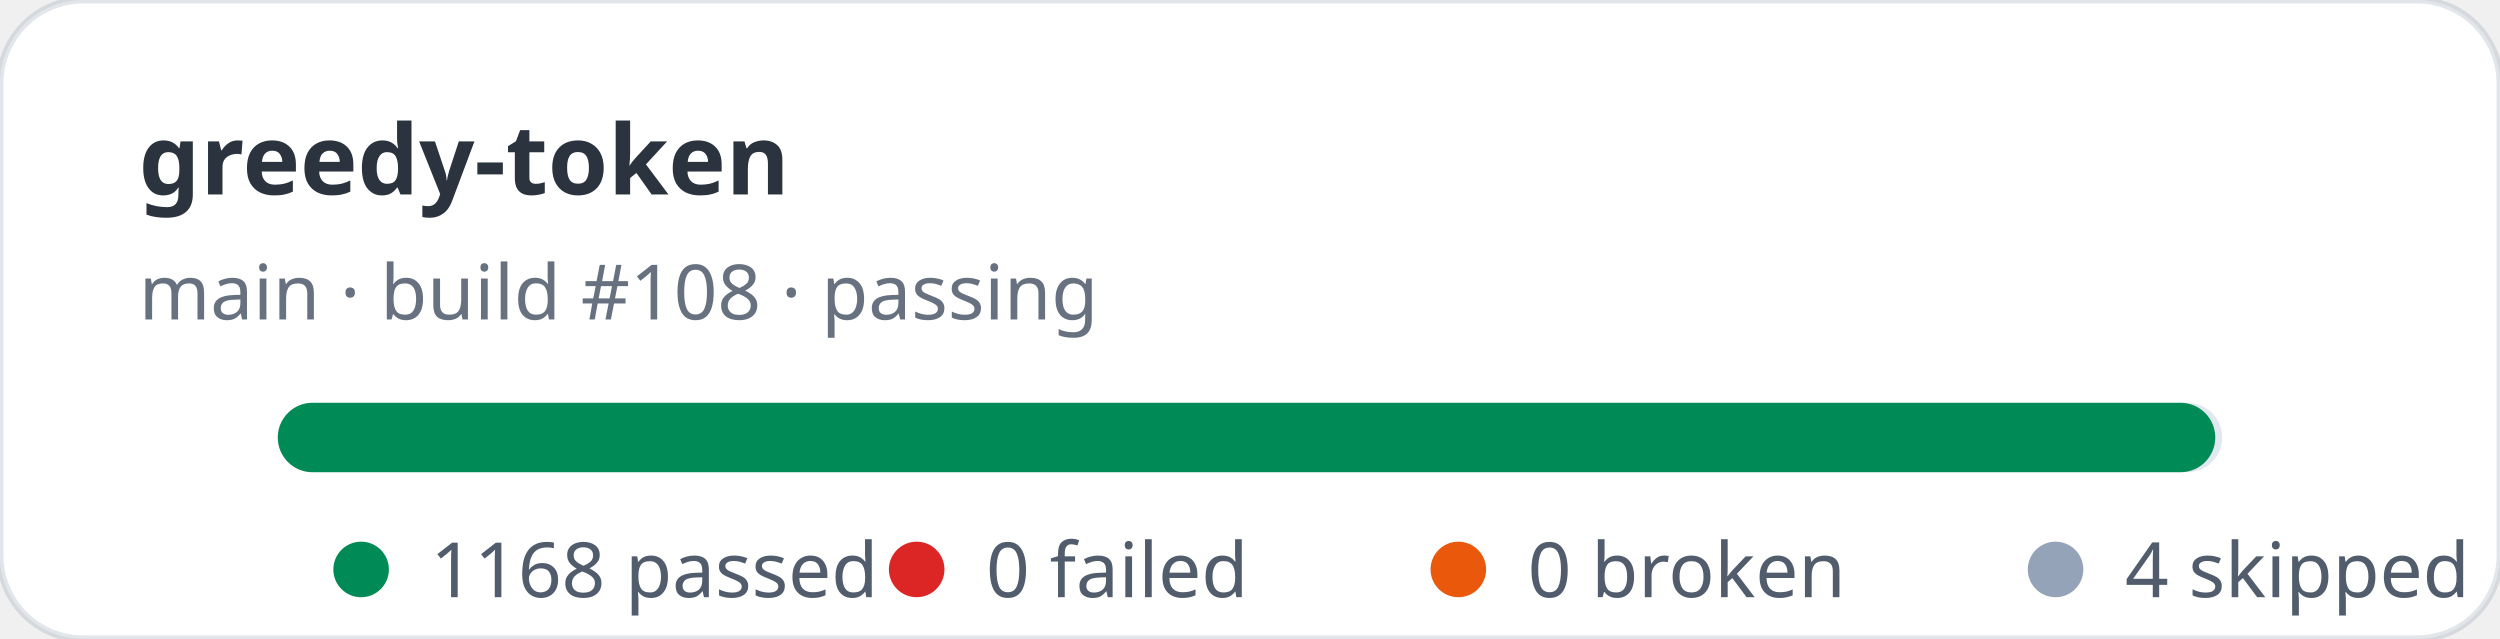
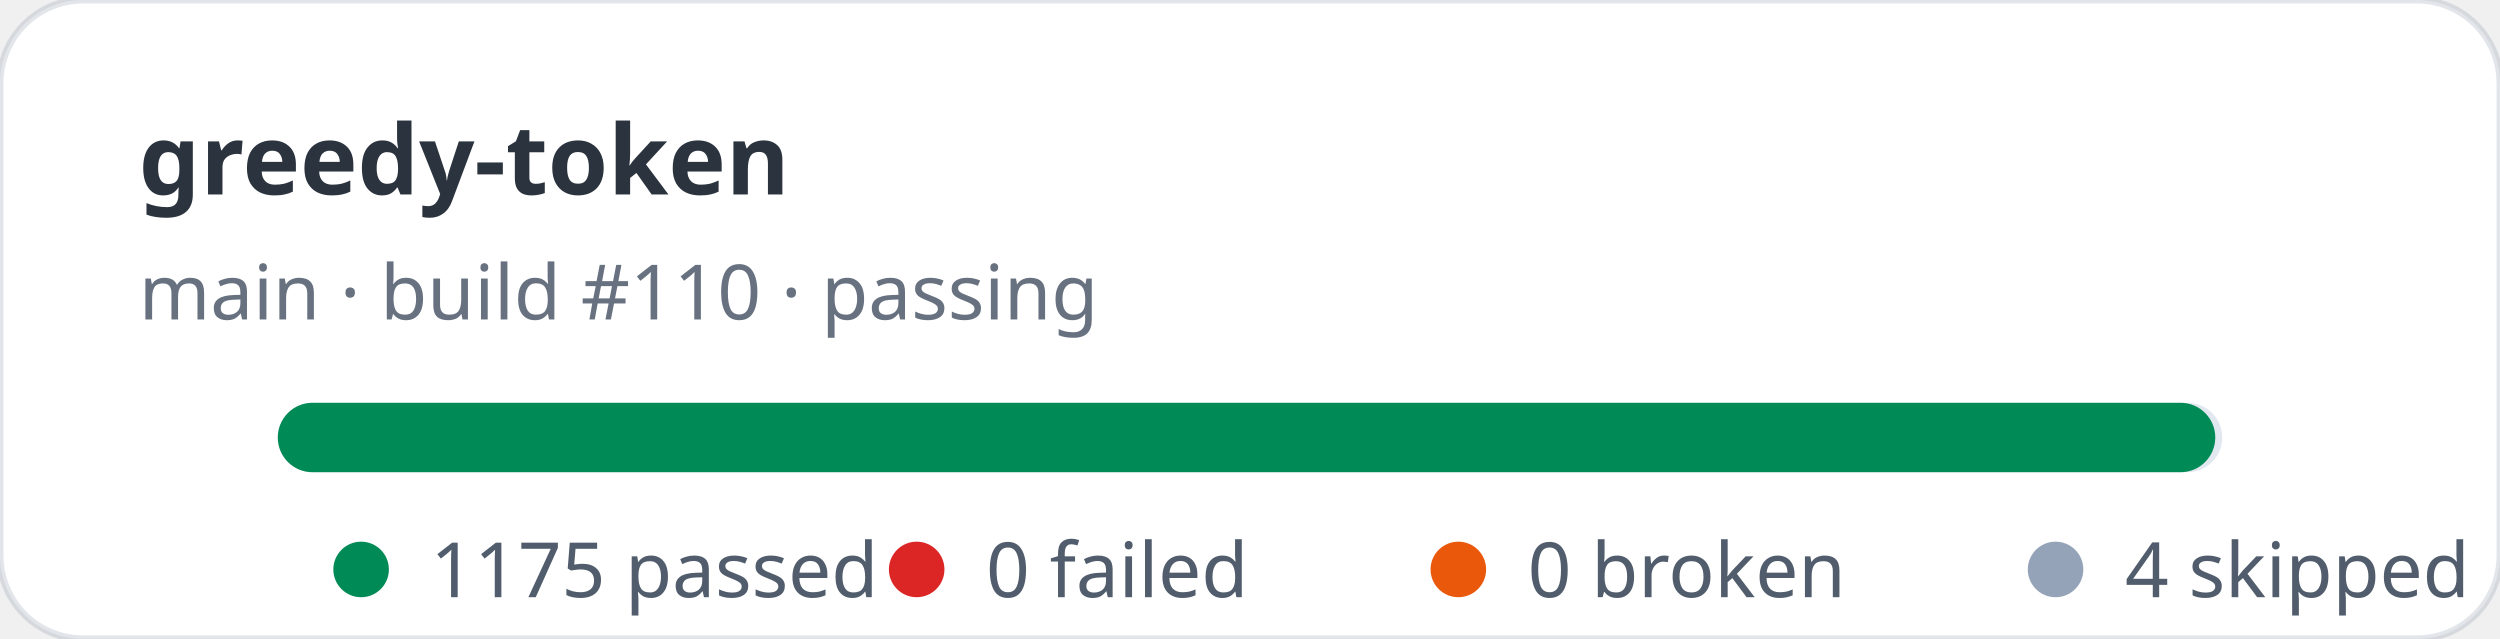
- <svg xmlns="http://www.w3.org/2000/svg" width="360" height="92" viewBox="0 0 360 92" role="img" aria-label="greedy-token stats: 1168 passed, 0 failed">
+ <svg xmlns="http://www.w3.org/2000/svg" width="360" height="92" viewBox="0 0 360 92" role="img" aria-label="greedy-token stats: 1175 passed, 0 failed">
  <rect width="360" height="92" rx="12" fill="#ffffff" stroke="rgba(11,48,86,0.12)" />
  <text x="20" y="28" fill="rgba(1,10,24,0.83)" font-family="ui-sans-serif,system-ui,sans-serif" font-size="14" font-weight="700">greedy-token</text>
-   <text x="20" y="46" fill="rgba(2,19,44,0.6)" font-family="ui-sans-serif,system-ui,sans-serif" font-size="11">main · build #108 · passing</text>
+   <text x="20" y="46" fill="rgba(2,19,44,0.6)" font-family="ui-sans-serif,system-ui,sans-serif" font-size="11">main · build #110 · passing</text>
  <rect x="40" y="58" width="280" height="10" rx="5" fill="#e2e8f0" />
  <rect x="40" y="58" width="279" height="10" rx="5" fill="#008a56" />
  <g font-family="ui-sans-serif,system-ui,sans-serif" font-size="11" fill="rgba(1,18,40,0.68)">
    <circle cx="52" cy="82" r="4" fill="#008a56" />
-     <text x="62" y="86">1168 passed</text>
+     <text x="62" y="86">1175 passed</text>
    <circle cx="132" cy="82" r="4" fill="#dc2626" />
    <text x="142" y="86">0 failed</text>
    <circle cx="210" cy="82" r="4" fill="#ea580c" />
    <text x="220" y="86">0 broken</text>
    <circle cx="296" cy="82" r="4" fill="#94a3b8" />
    <text x="306" y="86">4 skipped</text>
  </g>
</svg>
